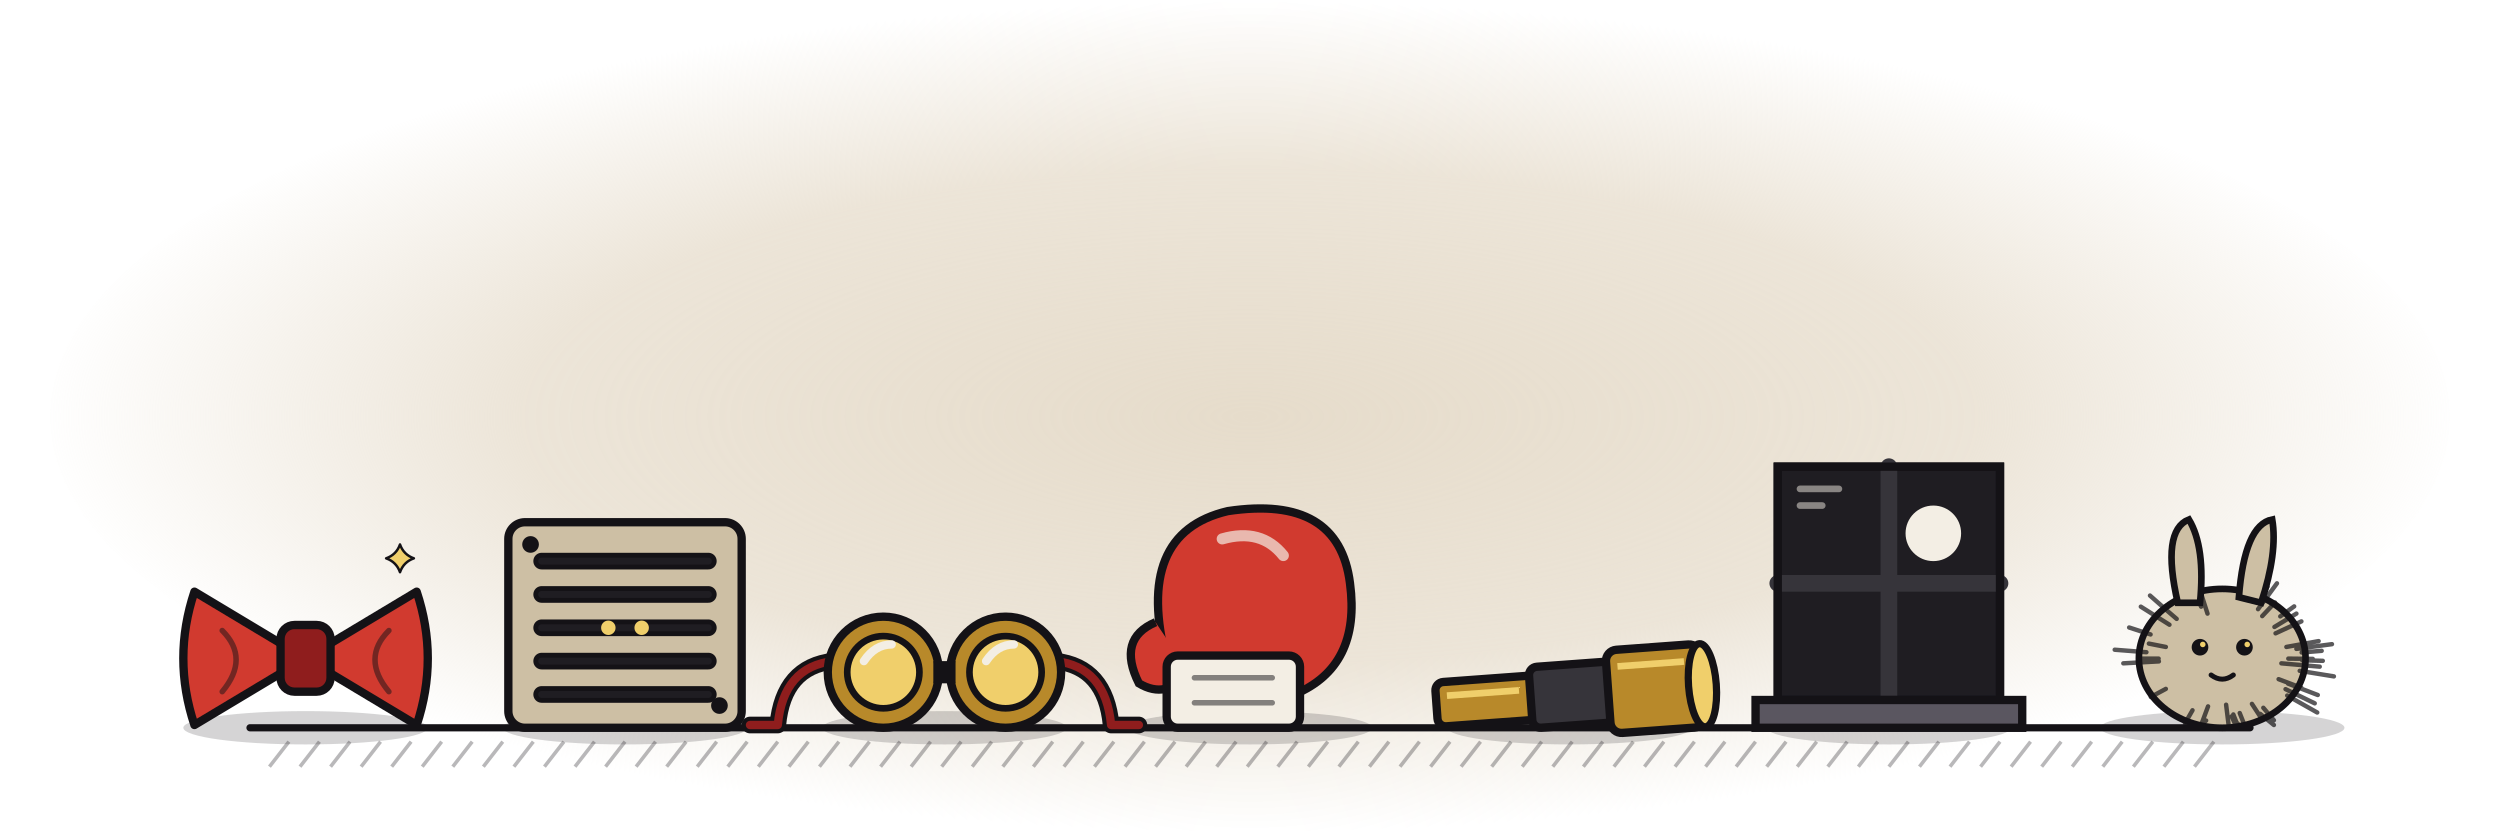
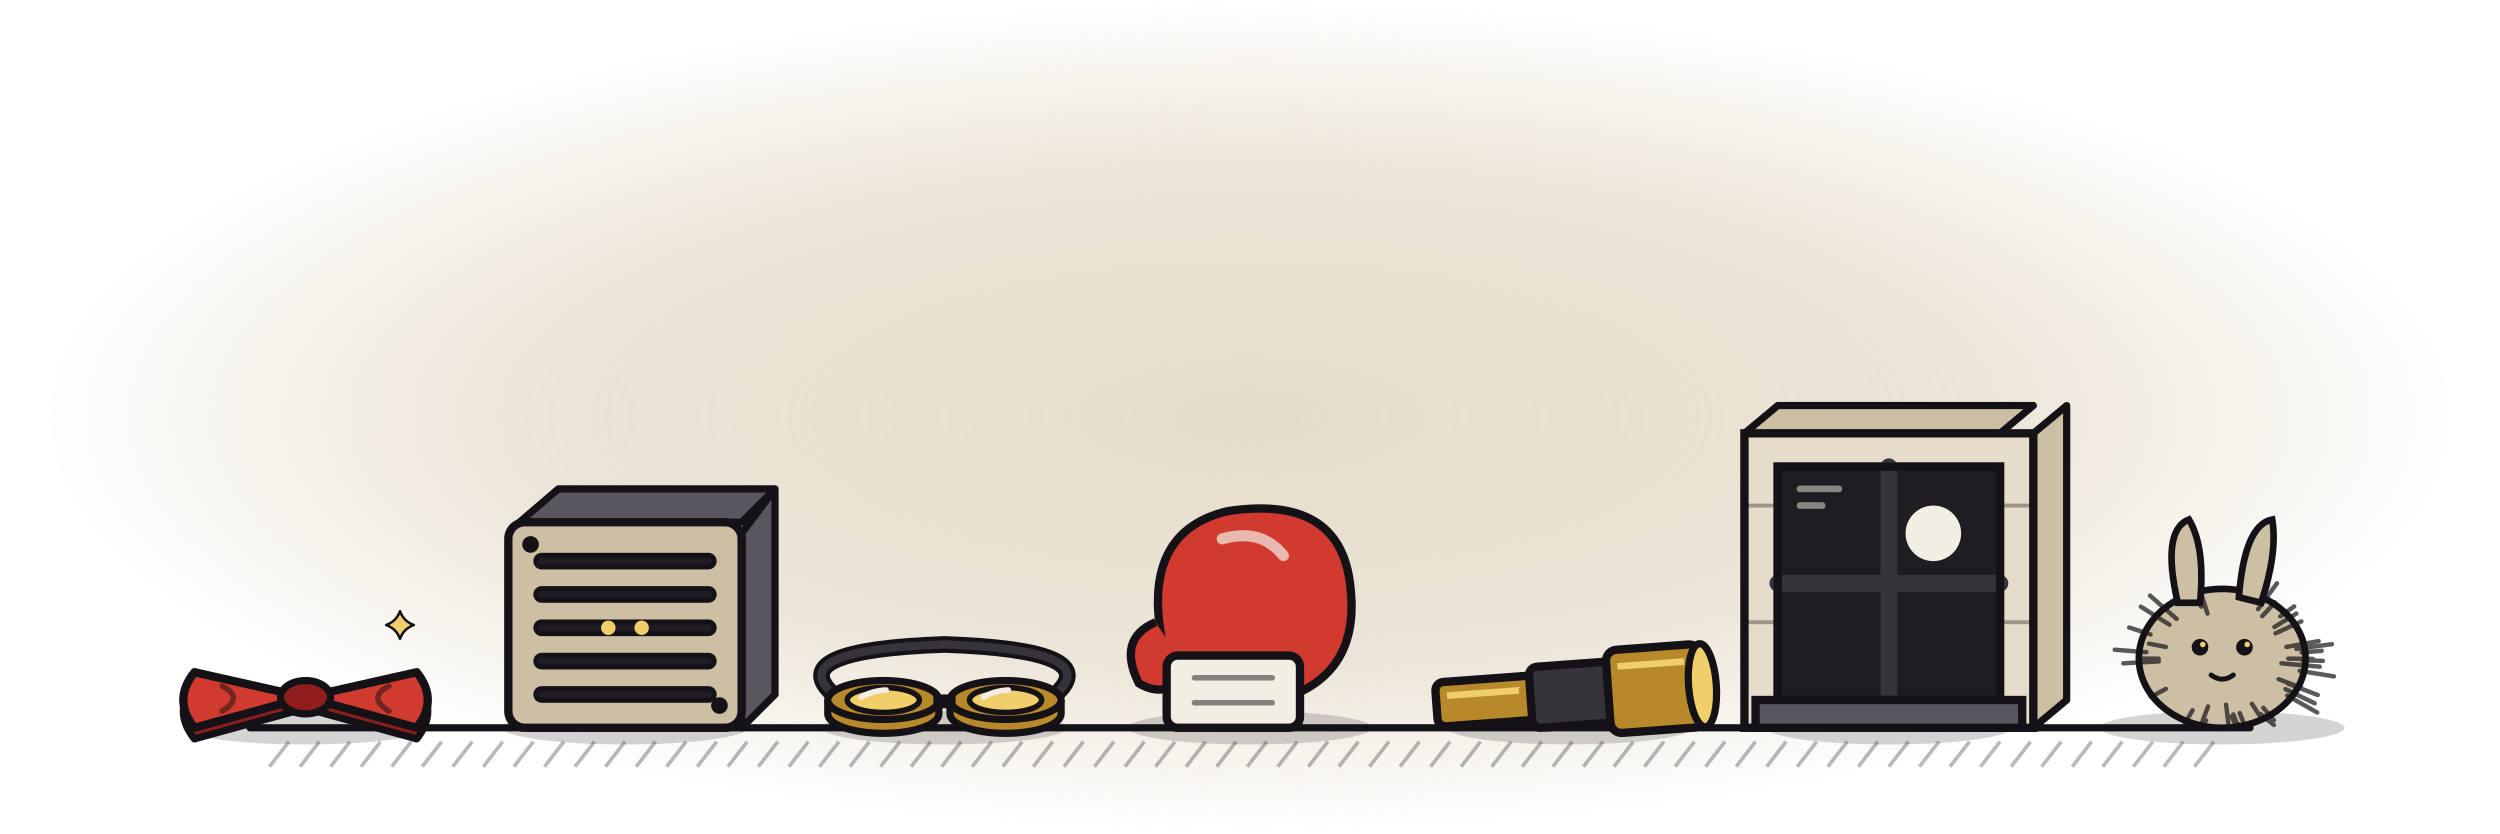
<svg xmlns="http://www.w3.org/2000/svg" viewBox="0 0 900 300" role="img" aria-label="Seven tools of the trade: bow tie, vent, goggles, glove, spyglass, window and dust bunny">
  <defs>
    <radialGradient id="cr-glow" cx="50%" cy="50%" r="50%">
      <stop offset="0" stop-color="#e6dccb" />
      <stop offset=".6" stop-color="#e6dccb" stop-opacity=".75" />
      <stop offset="1" stop-color="#e6dccb" stop-opacity="0" />
    </radialGradient>
  </defs>
  <ellipse cx="450" cy="150" rx="432" ry="150" fill="url(#cr-glow)" />
  <path d="M90 262H810" stroke="#141216" stroke-width="2.6" stroke-linecap="round" />
  <path d="M104 267l-7 9M115 267l-7 9M126 267l-7 9M137 267l-7 9M148 267l-7 9M159 267l-7 9M170 267l-7 9M181 267l-7 9M192 267l-7 9M203 267l-7 9M214 267l-7 9M225 267l-7 9M236 267l-7 9M247 267l-7 9M258 267l-7 9M269 267l-7 9M280 267l-7 9M291 267l-7 9M302 267l-7 9M313 267l-7 9M324 267l-7 9M335 267l-7 9M346 267l-7 9M357 267l-7 9M368 267l-7 9M379 267l-7 9M390 267l-7 9M401 267l-7 9M412 267l-7 9M423 267l-7 9M434 267l-7 9M445 267l-7 9M456 267l-7 9M467 267l-7 9M478 267l-7 9M489 267l-7 9M500 267l-7 9M511 267l-7 9M522 267l-7 9M533 267l-7 9M544 267l-7 9M555 267l-7 9M566 267l-7 9M577 267l-7 9M588 267l-7 9M599 267l-7 9M610 267l-7 9M621 267l-7 9M632 267l-7 9M643 267l-7 9M654 267l-7 9M665 267l-7 9M676 267l-7 9M687 267l-7 9M698 267l-7 9M709 267l-7 9M720 267l-7 9M731 267l-7 9M742 267l-7 9M753 267l-7 9M764 267l-7 9M775 267l-7 9M786 267l-7 9M797 267l-7 9" stroke="#141216" stroke-width="1.3" opacity=".3" />
  <ellipse cx="110" cy="262" rx="44" ry="6" fill="#141216" opacity="0.18" />
  <ellipse cx="225" cy="262" rx="44" ry="6" fill="#141216" opacity="0.18" />
  <ellipse cx="340" cy="262" rx="44" ry="6" fill="#141216" opacity="0.18" />
  <ellipse cx="450" cy="262" rx="44" ry="6" fill="#141216" opacity="0.18" />
  <ellipse cx="565" cy="262" rx="44" ry="6" fill="#141216" opacity="0.18" />
  <ellipse cx="680" cy="262" rx="44" ry="6" fill="#141216" opacity="0.18" />
  <ellipse cx="800" cy="262" rx="44" ry="6" fill="#141216" opacity="0.18" />
-   <path d="M110 237l-40 -24q-8 24 0 48zM110 237l40 -24q8 24 0 48z" fill="#d13a2f" stroke="#141216" stroke-width="3" stroke-linejoin="round" />
-   <rect x="101" y="225" width="18" height="24" rx="5" fill="#8f1d1d" stroke="#141216" stroke-width="3" />
-   <path d="M80 227q10 10 0 22M140 227q-10 10 0 22" stroke="#141216" stroke-width="2" fill="none" stroke-linecap="round" stroke-linejoin="round" opacity=".5" />
-   <path d="M144 196Q145.3 199.7 149 201Q145.3 202.3 144 206Q142.7 202.3 139 201Q142.7 199.7 144 196z" fill="#f0cf6b" stroke="#141216" stroke-width="0.9" stroke-linejoin="round" />
+   <path d="M110 255l-40 -9q-8 10 0 20zM110 255l40 -9q8 10 0 20z" fill="#8f1d1d" stroke="#141216" stroke-width="2.6" stroke-linejoin="round" />
+   <path d="M110 251l-40 -9q-8 10 0 20zM110 251l40 -9q8 10 0 20z" fill="#d13a2f" stroke="#141216" stroke-width="3" stroke-linejoin="round" />
+   <ellipse cx="110" cy="251" rx="9" ry="6" fill="#8f1d1d" stroke="#141216" stroke-width="2.6" />
+   <path d="M80 247q8 4 0 9M140 247q-8 4 0 9" stroke="#141216" stroke-width="2" fill="none" stroke-linecap="round" stroke-linejoin="round" opacity=".5" />
+   <path d="M144 220Q145.3 223.7 149 225Q145.3 226.3 144 230Q142.7 226.3 139 225Q142.7 223.7 144 220z" fill="#f0cf6b" stroke="#141216" stroke-width="0.9" stroke-linejoin="round" />
+   <path d="M187 188l14 -12h78l-12 12zM267 192l12 -16V250l-12 12z" fill="#5a5660" stroke="#141216" stroke-width="2.6" stroke-linejoin="round" />
  <rect x="183" y="188" width="84" height="74" rx="6" fill="#cdbfa4" stroke="#141216" stroke-width="3" />
  <path d="M195 202h60M195 214h60M195 226h60M195 238h60M195 250h60" stroke="#141216" stroke-width="6" fill="none" stroke-linecap="round" stroke-linejoin="round" />
  <path d="M195 202h60M195 214h60M195 226h60M195 238h60M195 250h60" stroke="#1f1d22" stroke-width="2.5" fill="none" stroke-linecap="round" stroke-linejoin="round" />
  <circle cx="191" cy="196" r="3" fill="#141216" />
  <circle cx="259" cy="254" r="3" fill="#141216" />
  <circle cx="219" cy="226" r="2.6" fill="#f0cf6b" />
  <circle cx="231" cy="226" r="2.6" fill="#f0cf6b" />
-   <path d="M300 238q-18 2 -20 23h-10M380 238q18 2 20 23h10" stroke="#141216" stroke-width="6" fill="none" stroke-linecap="round" stroke-linejoin="round" />
-   <path d="M300 238q-18 2 -20 23h-10M380 238q18 2 20 23h10" stroke="#8f1d1d" stroke-width="3" fill="none" stroke-linecap="round" stroke-linejoin="round" />
-   <circle cx="318" cy="242" r="20" fill="#b8892a" stroke="#141216" stroke-width="3" />
-   <circle cx="318" cy="242" r="13" fill="#f0cf6b" stroke="#141216" stroke-width="2.4" />
-   <path d="M311 238q4 -6 10 -6" stroke="#f3eee4" stroke-width="3" fill="none" stroke-linecap="round" />
-   <circle cx="362" cy="242" r="20" fill="#b8892a" stroke="#141216" stroke-width="3" />
-   <circle cx="362" cy="242" r="13" fill="#f0cf6b" stroke="#141216" stroke-width="2.4" />
-   <path d="M355 238q4 -6 10 -6" stroke="#f3eee4" stroke-width="3" fill="none" stroke-linecap="round" />
-   <rect x="336" y="238" width="8" height="8" fill="#141216" />
+   <path d="M300 250Q282 234 340 232Q398 234 380 250" stroke="#141216" stroke-width="6" fill="none" stroke-linecap="round" stroke-linejoin="round" />
+   <path d="M300 250Q282 234 340 232Q398 234 380 250" stroke="#36343a" stroke-width="3" fill="none" stroke-linecap="round" stroke-linejoin="round" />
+   <path d="M298 252v5a20 7 0 0 0 40 0v-5" fill="#b8892a" stroke="#141216" stroke-width="2.6" />
+   <ellipse cx="318" cy="252" rx="20" ry="7" fill="#b8892a" stroke="#141216" stroke-width="2.6" />
+   <ellipse cx="318" cy="252" rx="13" ry="4.5" fill="#f0cf6b" stroke="#141216" stroke-width="2" />
+   <path d="M310 251q4 -2.4 9 -2.6" stroke="#f3eee4" stroke-width="2" fill="none" stroke-linecap="round" />
+   <path d="M342 252v5a20 7 0 0 0 40 0v-5" fill="#b8892a" stroke="#141216" stroke-width="2.6" />
+   <ellipse cx="362" cy="252" rx="20" ry="7" fill="#b8892a" stroke="#141216" stroke-width="2.6" />
+   <ellipse cx="362" cy="252" rx="13" ry="4.5" fill="#f0cf6b" stroke="#141216" stroke-width="2" />
+   <path d="M354 251q4 -2.4 9 -2.6" stroke="#f3eee4" stroke-width="2" fill="none" stroke-linecap="round" />
+   <rect x="336" y="250" width="8" height="5" fill="#141216" />
  <path d="M420 238q-12 -46 22 -54q40 -6 44 26q4 30 -20 40z" fill="#d13a2f" stroke="#141216" stroke-width="3" stroke-linejoin="round" />
  <path d="M416 224q-14 6 -6 22q10 6 18 -4" fill="#d13a2f" stroke="#141216" stroke-width="3" />
  <rect x="420" y="236" width="48" height="26" rx="4" fill="#f3eee4" stroke="#141216" stroke-width="3" />
  <path d="M430 244h28M430 253h28" stroke="#141216" stroke-width="2" fill="none" stroke-linecap="round" stroke-linejoin="round" opacity=".5" />
  <path d="M440 194q14 -4 22 6" stroke="#f3eee4" stroke-width="4" fill="none" stroke-linecap="round" opacity=".7" />
  <g transform="rotate(-4.2 565 250.2)">
    <rect x="517" y="242.2" width="36" height="16" rx="3" fill="#b8892a" stroke="#141216" stroke-width="3" />
    <rect x="551" y="239.2" width="30" height="22" rx="3" fill="#36343a" stroke="#141216" stroke-width="3" />
    <rect x="579" y="235.2" width="34" height="30" rx="4" fill="#b8892a" stroke="#141216" stroke-width="3" />
    <ellipse cx="613" cy="250.2" rx="5" ry="15" fill="#f0cf6b" stroke="#141216" stroke-width="2.6" />
    <path d="M521 247.2h26M583 241.2h24" stroke="#f0cf6b" stroke-width="2.4" />
  </g>
+   <path d="M628 156l12 -10h92l-12 10zM732 156l12 -10V252l-12 10z" fill="#cdbfa4" stroke="#141216" stroke-width="2.6" stroke-linejoin="round" />
+   <rect x="628" y="156" width="104" height="106" fill="#e6dccb" stroke="#141216" stroke-width="3" />
+   <path d="M628 182h12M720 182h12M628 224h12M720 224h12" stroke="#141216" stroke-width="1.4" fill="none" stroke-linecap="round" stroke-linejoin="round" opacity=".35" />
  <rect x="640" y="168" width="80" height="84" fill="#1f1d22" stroke="#141216" stroke-width="3" />
  <circle cx="696" cy="192" r="10" fill="#f3eee4" />
  <path d="M680 168v84M640 210h80" stroke="#36343a" stroke-width="6" fill="none" stroke-linecap="round" stroke-linejoin="round" />
  <rect x="640" y="168" width="80" height="84" fill="none" stroke="#141216" stroke-width="3" />
  <rect x="632" y="252" width="96" height="10" fill="#5a5660" stroke="#141216" stroke-width="3" />
  <path d="M648 176l14 -0M648 182l8 0" stroke="#f3eee4" stroke-width="2.4" fill="none" stroke-linecap="round" stroke-linejoin="round" opacity=".5" />
  <ellipse cx="800" cy="237" rx="30" ry="25" fill="#cdbfa4" stroke="#141216" stroke-width="2.4" />
  <path d="M801.4 253.7L802.3 261M823.8 237.1L832.6 237.2M804.9 259.8L806 261M823.4 250.4L834.2 256.5M779.7 248L774.3 250.9M794.7 220.9L792.3 213.4M823.7 246.1L834.4 250.2M781 224.9L770.7 218.4M820.3 244.5L828.5 247.6M772.7 234.8L761.3 233.9M783.6 222.8L779.3 219.1M812.9 219.3L819.7 210M789.3 255.7L786.6 260.4M820.9 221.9L825.9 218.3M780.8 220.4L774 214.4M814.8 254.8L818.6 259.3M826.7 233.6L839.5 231.9M818.8 225.7L826.7 220.9M810.7 253.4L813.9 258.3M774.2 228.4L766.5 225.9M828.6 234.9L835.8 234.3M814.4 221.8L819 216.9M812.9 216.5L816.3 211.2M813.7 257L818.6 261M777.2 238.1L764.4 238.8M821.3 238.8L835.1 240M823.1 232.9L834.7 230.8M806.3 256.7L808 261M779.7 232.9L773.6 231.7M803.4 257.9L804.8 261M777.1 237.1L770.9 237.1M807.8 215.6L810.8 207.3M792.4 218.4L789.9 212.6M794.2 259.4L792.3 261M794.9 254.3L792.4 261M828.8 237.7L836.2 237.9M827.9 241.5L840.2 243.5M804 257.2L805.5 261M819.2 228L828.5 223.7M822.8 248.1L833.3 253.2" stroke="#141216" stroke-width="1.6" fill="none" stroke-linecap="round" stroke-linejoin="round" opacity=".7" />
  <path d="M784 217q-6 -26 4 -30q6 10 4 30zM806 215q2 -26 12 -28q2 12 -4 30z" fill="#cdbfa4" stroke="#141216" stroke-width="2.4" />
  <circle cx="792" cy="233" r="3" fill="#141216" />
  <circle cx="808" cy="233" r="3" fill="#141216" />
  <circle cx="793" cy="232" r="1" fill="#f0cf6b" />
  <circle cx="809" cy="232" r="1" fill="#f0cf6b" />
  <path d="M796 243q4 3 8 0" stroke="#141216" stroke-width="1.8" fill="none" stroke-linecap="round" stroke-linejoin="round" />
</svg>
